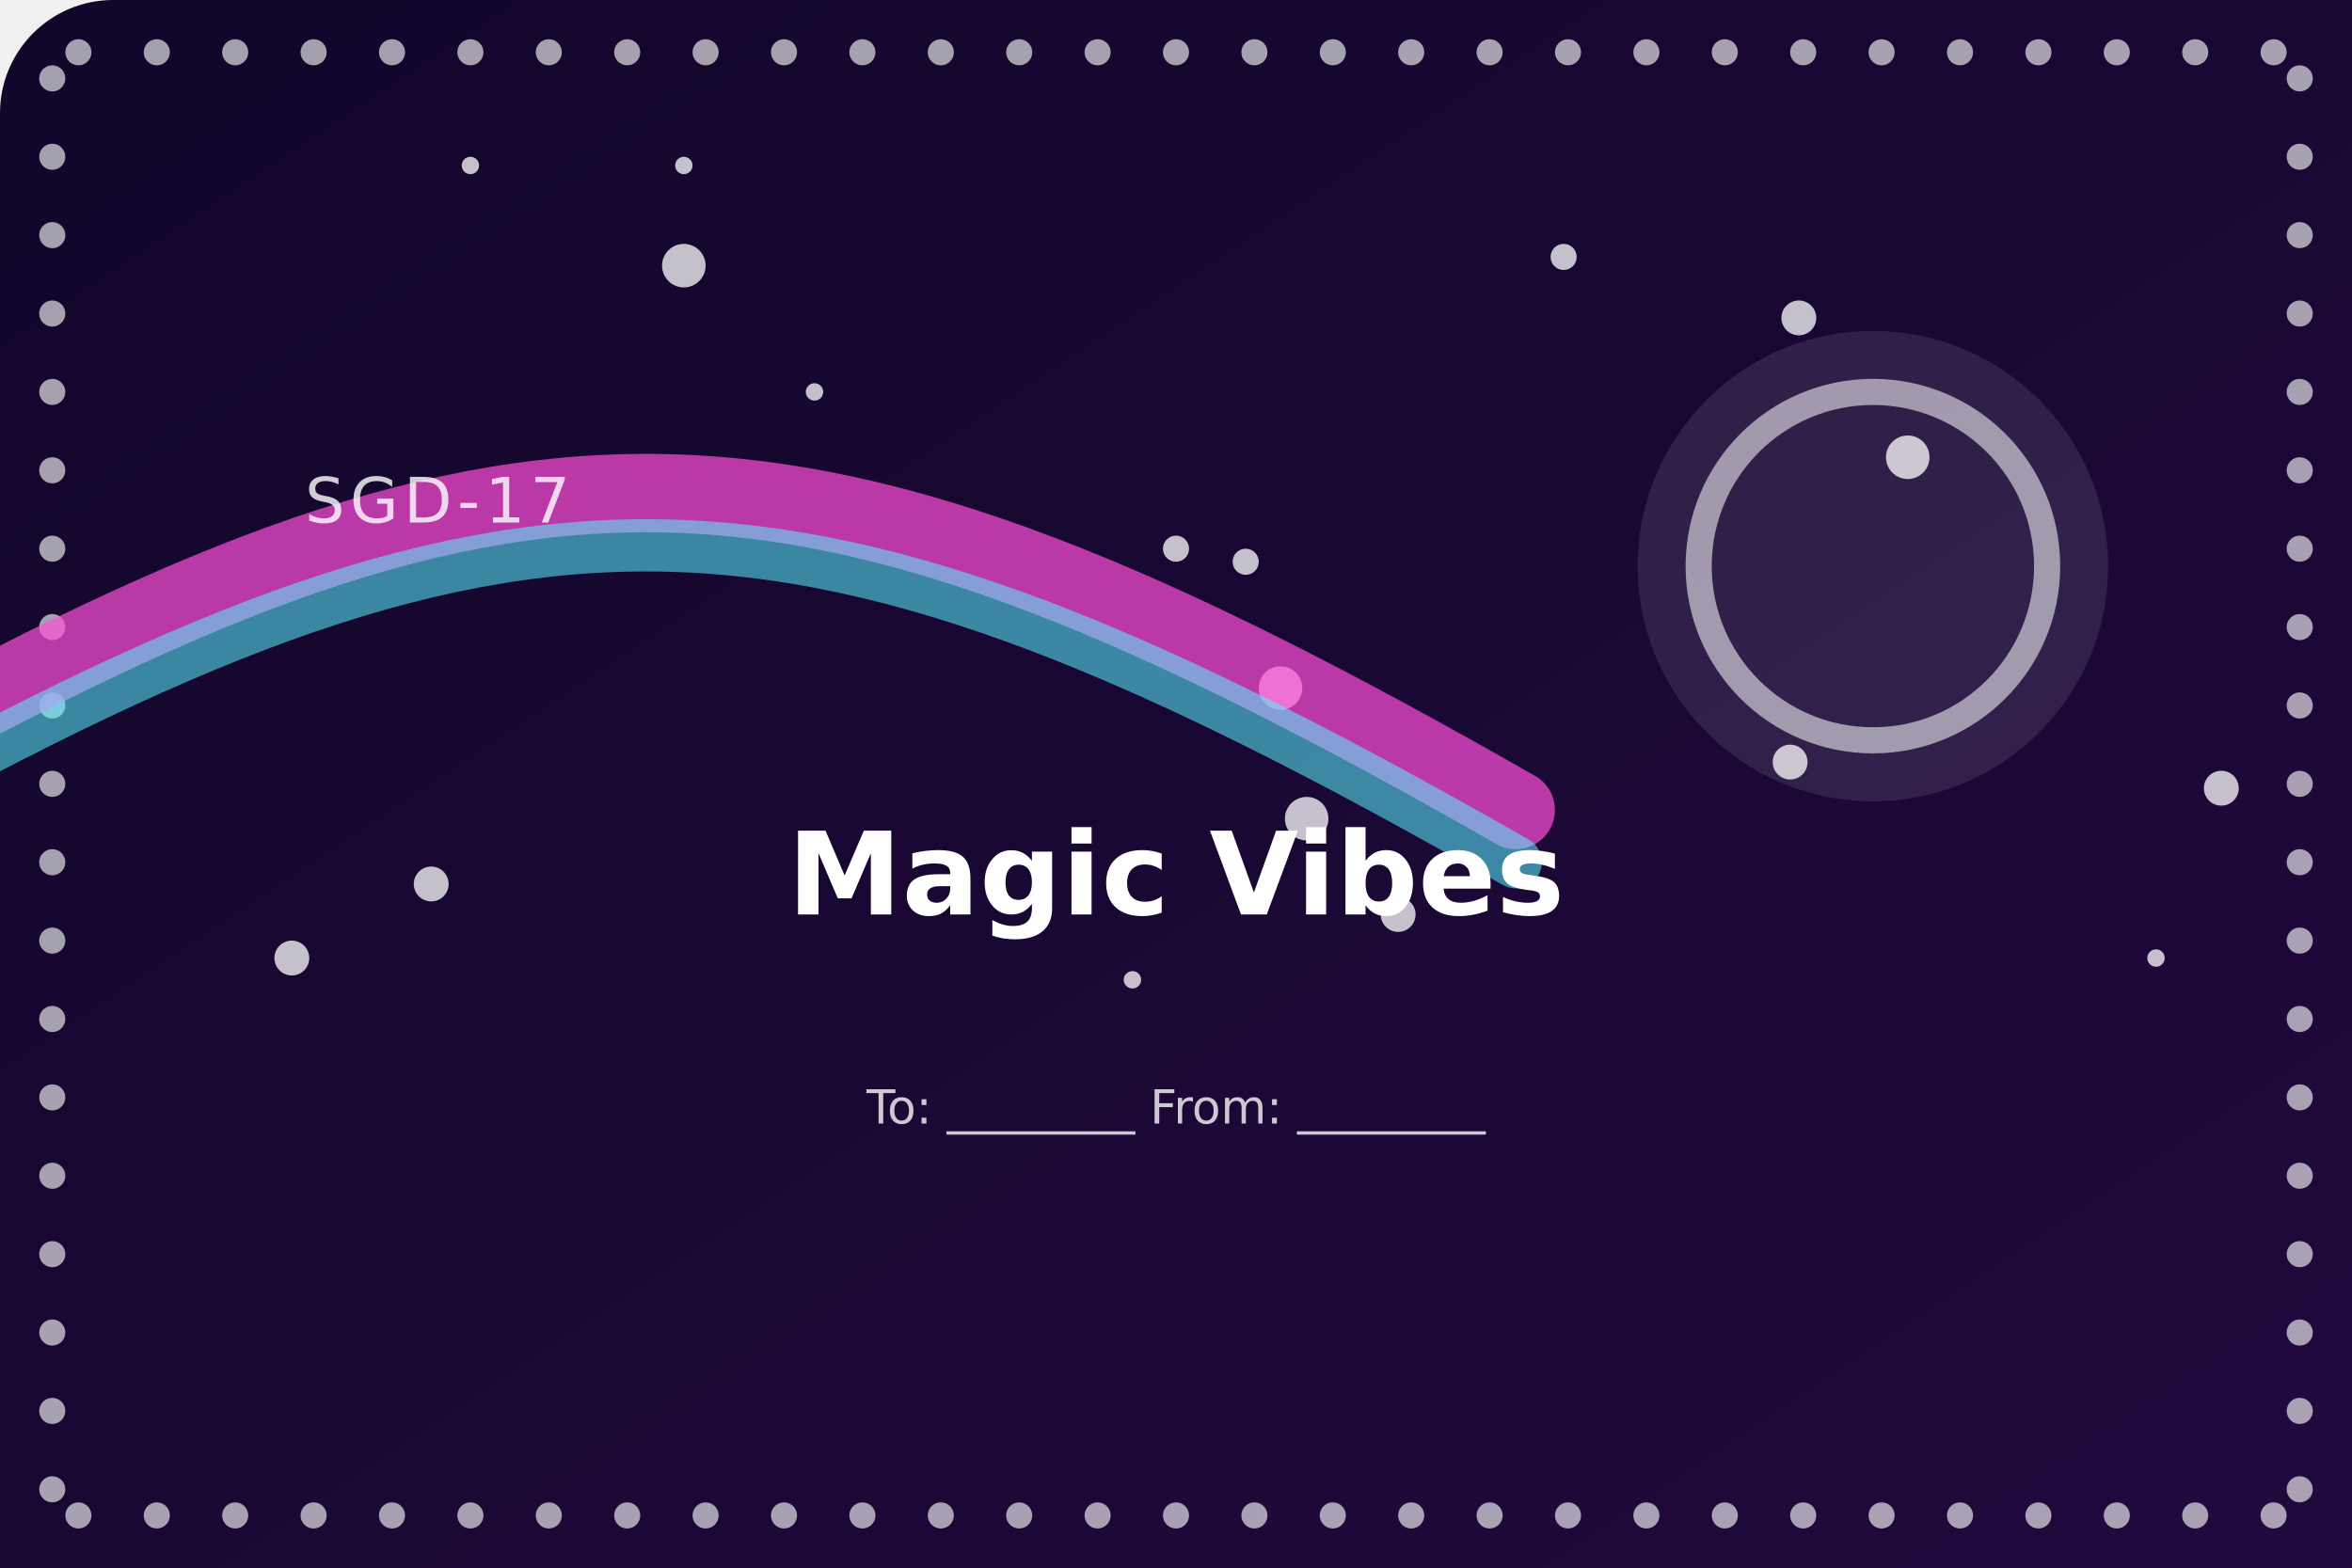
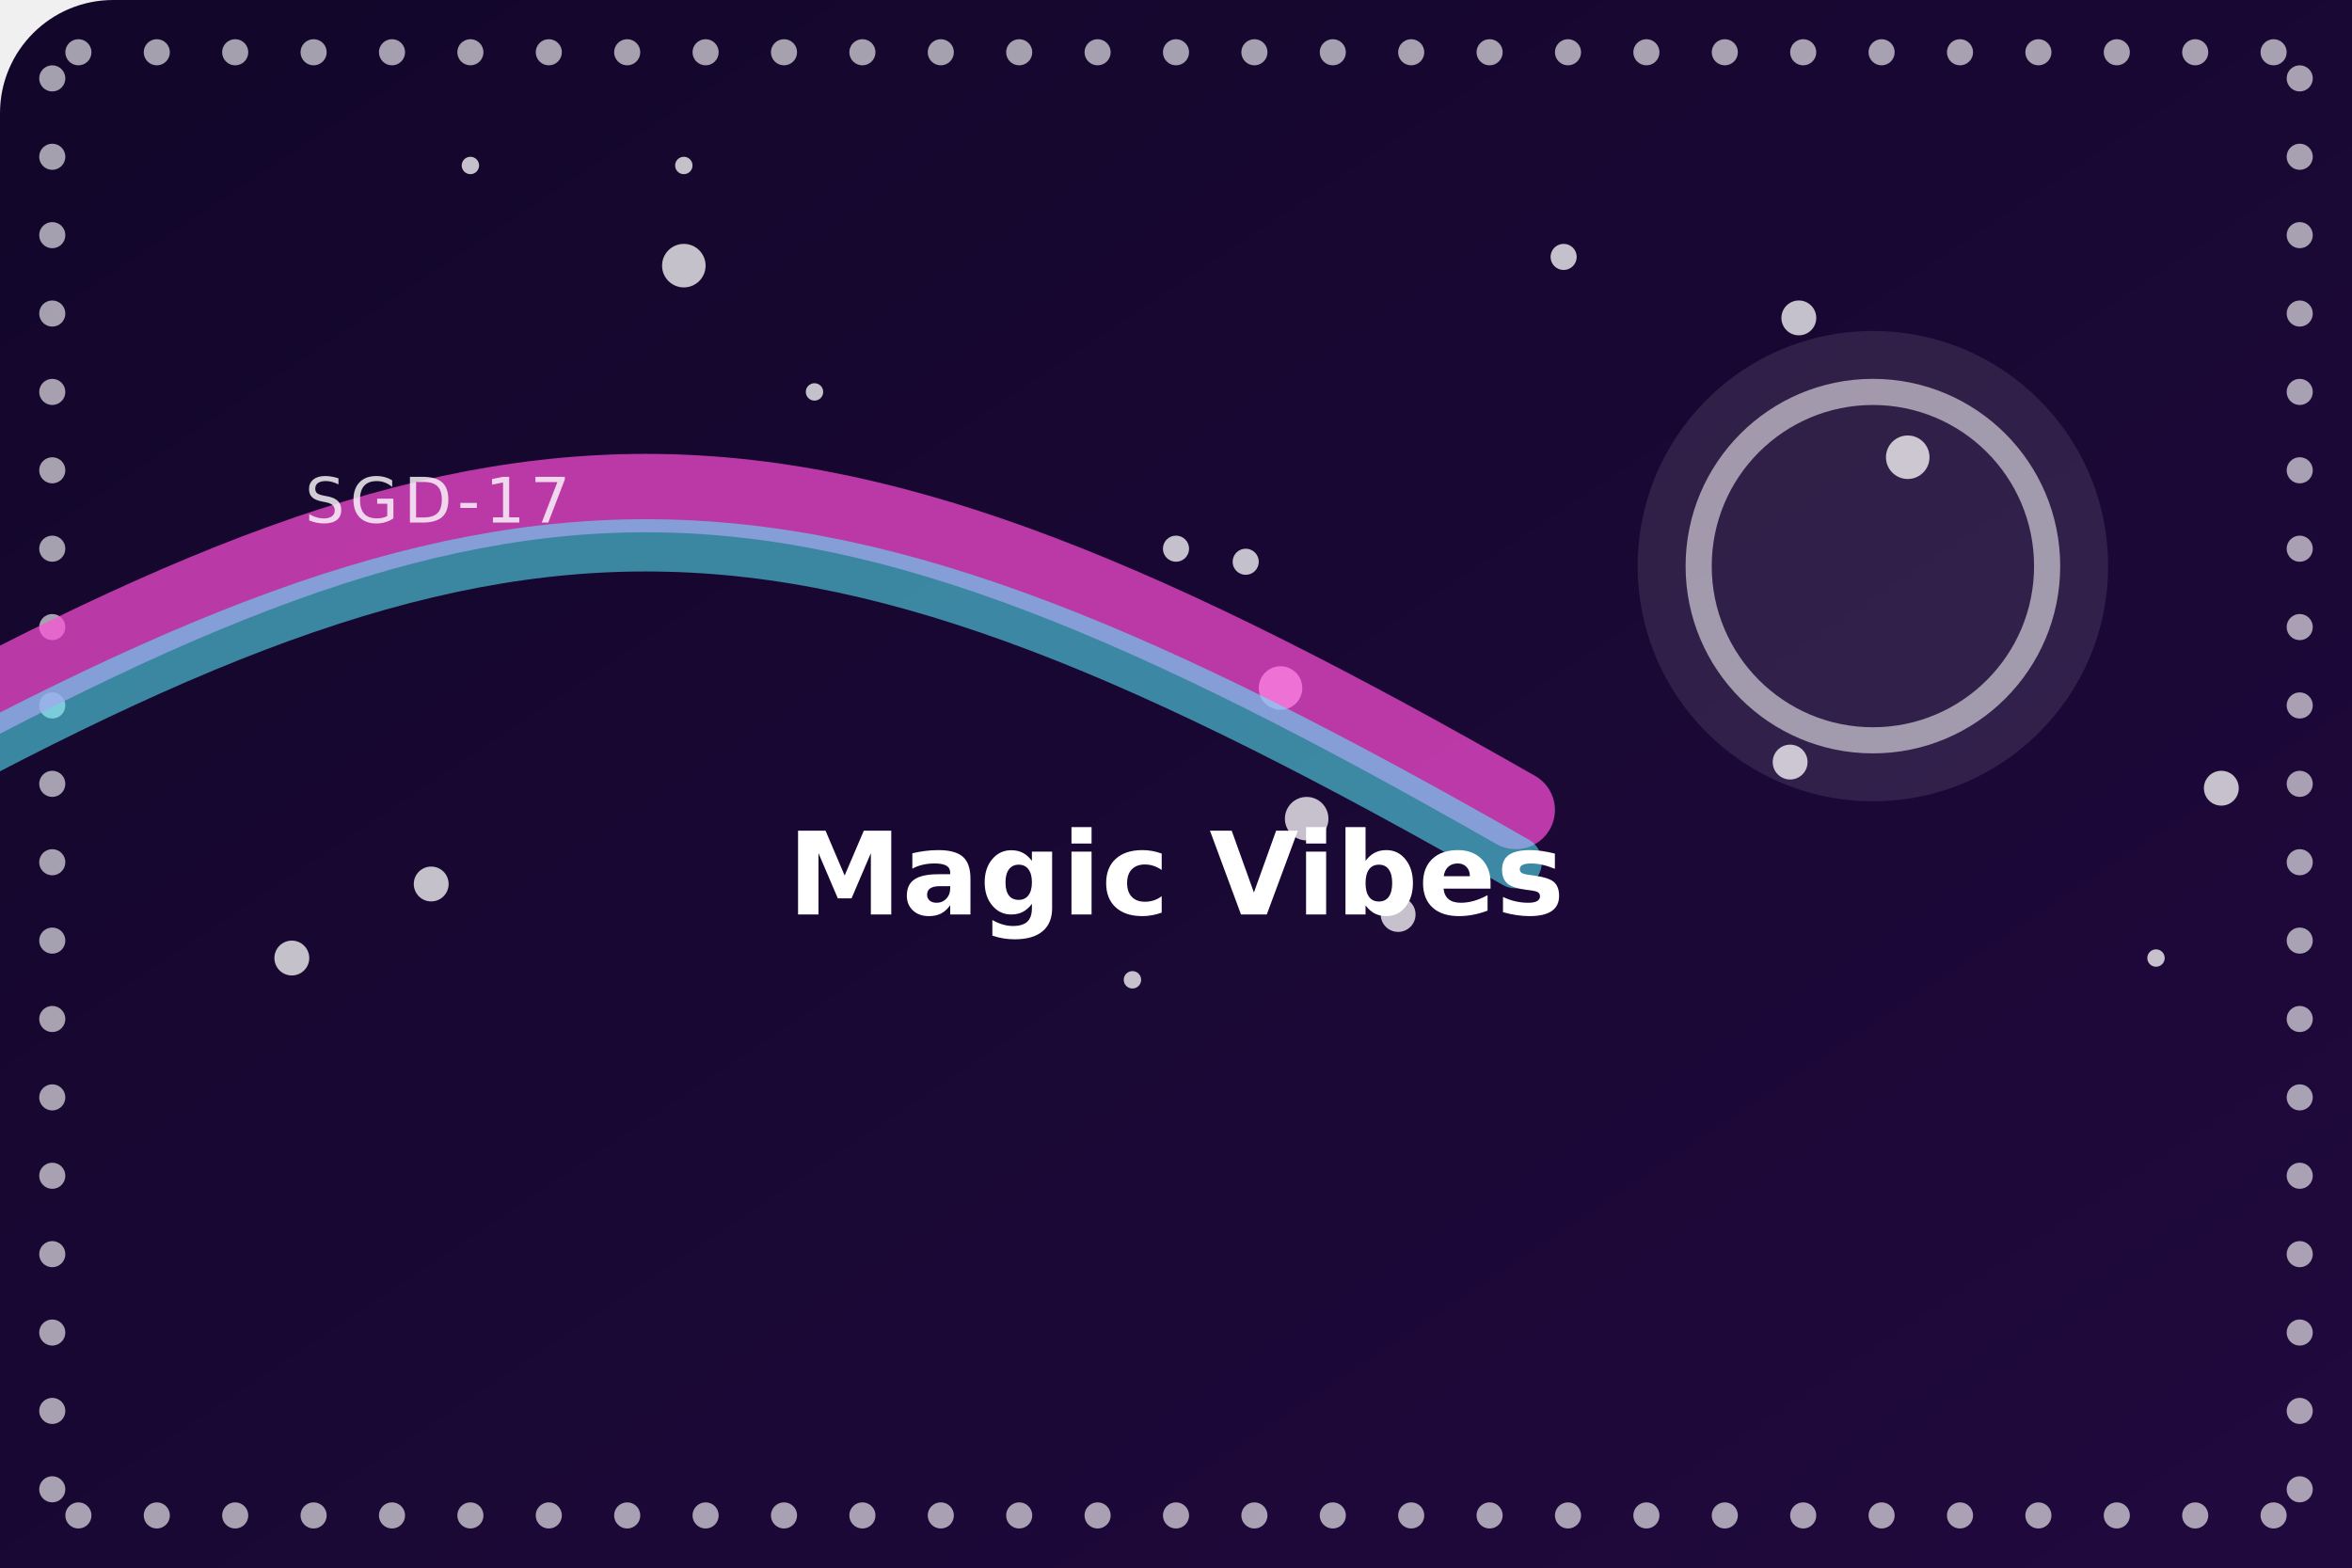
<svg xmlns="http://www.w3.org/2000/svg" width="1500" height="1000" viewBox="0 0 900 600">
  <defs>
    <linearGradient id="bg" x1="0" y1="0" x2="1" y2="1">
      <stop offset="0" stop-color="#12062a" />
      <stop offset="1" stop-color="#2a0b4a" />
    </linearGradient>
    <filter id="softShadow" x="-33.33" y="-33.33" width="140%" height="140%">
      <feDropShadow dx="0" dy="13.33" stdDeviation="16.67" flood-color="rgba(0,0,0,0.35)" />
    </filter>
  </defs>
  <rect x="0" y="0" width="1500" height="1000" rx="43.33" fill="url(#bg)" />
  <g opacity="0.95">
    <circle cx="30" cy="20" r="5" fill="rgba(255,255,255,0.65)" />
    <circle cx="30" cy="580" r="5" fill="rgba(255,255,255,0.65)" />
    <circle cx="60" cy="20" r="5" fill="rgba(255,255,255,0.65)" />
    <circle cx="60" cy="580" r="5" fill="rgba(255,255,255,0.65)" />
    <circle cx="90" cy="20" r="5" fill="rgba(255,255,255,0.65)" />
    <circle cx="90" cy="580" r="5" fill="rgba(255,255,255,0.65)" />
    <circle cx="120" cy="20" r="5" fill="rgba(255,255,255,0.65)" />
    <circle cx="120" cy="580" r="5" fill="rgba(255,255,255,0.65)" />
    <circle cx="150" cy="20" r="5" fill="rgba(255,255,255,0.65)" />
    <circle cx="150" cy="580" r="5" fill="rgba(255,255,255,0.65)" />
    <circle cx="180" cy="20" r="5" fill="rgba(255,255,255,0.65)" />
    <circle cx="180" cy="580" r="5" fill="rgba(255,255,255,0.65)" />
    <circle cx="210" cy="20" r="5" fill="rgba(255,255,255,0.65)" />
    <circle cx="210" cy="580" r="5" fill="rgba(255,255,255,0.65)" />
    <circle cx="240" cy="20" r="5" fill="rgba(255,255,255,0.65)" />
    <circle cx="240" cy="580" r="5" fill="rgba(255,255,255,0.65)" />
    <circle cx="270" cy="20" r="5" fill="rgba(255,255,255,0.65)" />
    <circle cx="270" cy="580" r="5" fill="rgba(255,255,255,0.65)" />
    <circle cx="300" cy="20" r="5" fill="rgba(255,255,255,0.65)" />
    <circle cx="300" cy="580" r="5" fill="rgba(255,255,255,0.65)" />
    <circle cx="330" cy="20" r="5" fill="rgba(255,255,255,0.65)" />
    <circle cx="330" cy="580" r="5" fill="rgba(255,255,255,0.65)" />
    <circle cx="360" cy="20" r="5" fill="rgba(255,255,255,0.65)" />
    <circle cx="360" cy="580" r="5" fill="rgba(255,255,255,0.65)" />
    <circle cx="390" cy="20" r="5" fill="rgba(255,255,255,0.65)" />
    <circle cx="390" cy="580" r="5" fill="rgba(255,255,255,0.65)" />
    <circle cx="420" cy="20" r="5" fill="rgba(255,255,255,0.65)" />
    <circle cx="420" cy="580" r="5" fill="rgba(255,255,255,0.65)" />
    <circle cx="450" cy="20" r="5" fill="rgba(255,255,255,0.65)" />
    <circle cx="450" cy="580" r="5" fill="rgba(255,255,255,0.65)" />
    <circle cx="480" cy="20" r="5" fill="rgba(255,255,255,0.65)" />
    <circle cx="480" cy="580" r="5" fill="rgba(255,255,255,0.65)" />
    <circle cx="510" cy="20" r="5" fill="rgba(255,255,255,0.65)" />
    <circle cx="510" cy="580" r="5" fill="rgba(255,255,255,0.65)" />
    <circle cx="540" cy="20" r="5" fill="rgba(255,255,255,0.65)" />
    <circle cx="540" cy="580" r="5" fill="rgba(255,255,255,0.65)" />
    <circle cx="570" cy="20" r="5" fill="rgba(255,255,255,0.65)" />
    <circle cx="570" cy="580" r="5" fill="rgba(255,255,255,0.65)" />
    <circle cx="600" cy="20" r="5" fill="rgba(255,255,255,0.65)" />
    <circle cx="600" cy="580" r="5" fill="rgba(255,255,255,0.65)" />
    <circle cx="630" cy="20" r="5" fill="rgba(255,255,255,0.65)" />
    <circle cx="630" cy="580" r="5" fill="rgba(255,255,255,0.65)" />
    <circle cx="660" cy="20" r="5" fill="rgba(255,255,255,0.65)" />
    <circle cx="660" cy="580" r="5" fill="rgba(255,255,255,0.65)" />
    <circle cx="690" cy="20" r="5" fill="rgba(255,255,255,0.65)" />
    <circle cx="690" cy="580" r="5" fill="rgba(255,255,255,0.65)" />
    <circle cx="720" cy="20" r="5" fill="rgba(255,255,255,0.65)" />
    <circle cx="720" cy="580" r="5" fill="rgba(255,255,255,0.65)" />
    <circle cx="750" cy="20" r="5" fill="rgba(255,255,255,0.65)" />
    <circle cx="750" cy="580" r="5" fill="rgba(255,255,255,0.65)" />
    <circle cx="780" cy="20" r="5" fill="rgba(255,255,255,0.65)" />
    <circle cx="780" cy="580" r="5" fill="rgba(255,255,255,0.65)" />
    <circle cx="810" cy="20" r="5" fill="rgba(255,255,255,0.65)" />
    <circle cx="810" cy="580" r="5" fill="rgba(255,255,255,0.65)" />
    <circle cx="840" cy="20" r="5" fill="rgba(255,255,255,0.65)" />
    <circle cx="840" cy="580" r="5" fill="rgba(255,255,255,0.65)" />
    <circle cx="870" cy="20" r="5" fill="rgba(255,255,255,0.65)" />
    <circle cx="870" cy="580" r="5" fill="rgba(255,255,255,0.65)" />
    <circle cx="20" cy="30" r="5" fill="rgba(255,255,255,0.65)" />
    <circle cx="880" cy="30" r="5" fill="rgba(255,255,255,0.65)" />
    <circle cx="20" cy="60" r="5" fill="rgba(255,255,255,0.65)" />
    <circle cx="880" cy="60" r="5" fill="rgba(255,255,255,0.65)" />
    <circle cx="20" cy="90" r="5" fill="rgba(255,255,255,0.65)" />
    <circle cx="880" cy="90" r="5" fill="rgba(255,255,255,0.65)" />
    <circle cx="20" cy="120" r="5" fill="rgba(255,255,255,0.65)" />
    <circle cx="880" cy="120" r="5" fill="rgba(255,255,255,0.65)" />
    <circle cx="20" cy="150" r="5" fill="rgba(255,255,255,0.65)" />
    <circle cx="880" cy="150" r="5" fill="rgba(255,255,255,0.65)" />
    <circle cx="20" cy="180" r="5" fill="rgba(255,255,255,0.65)" />
    <circle cx="880" cy="180" r="5" fill="rgba(255,255,255,0.65)" />
    <circle cx="20" cy="210" r="5" fill="rgba(255,255,255,0.65)" />
    <circle cx="880" cy="210" r="5" fill="rgba(255,255,255,0.65)" />
    <circle cx="20" cy="240" r="5" fill="rgba(255,255,255,0.65)" />
    <circle cx="880" cy="240" r="5" fill="rgba(255,255,255,0.65)" />
    <circle cx="20" cy="270" r="5" fill="rgba(255,255,255,0.65)" />
    <circle cx="880" cy="270" r="5" fill="rgba(255,255,255,0.65)" />
    <circle cx="20" cy="300" r="5" fill="rgba(255,255,255,0.65)" />
    <circle cx="880" cy="300" r="5" fill="rgba(255,255,255,0.65)" />
    <circle cx="20" cy="330" r="5" fill="rgba(255,255,255,0.65)" />
    <circle cx="880" cy="330" r="5" fill="rgba(255,255,255,0.65)" />
    <circle cx="20" cy="360" r="5" fill="rgba(255,255,255,0.65)" />
    <circle cx="880" cy="360" r="5" fill="rgba(255,255,255,0.65)" />
    <circle cx="20" cy="390" r="5" fill="rgba(255,255,255,0.65)" />
    <circle cx="880" cy="390" r="5" fill="rgba(255,255,255,0.65)" />
    <circle cx="20" cy="420" r="5" fill="rgba(255,255,255,0.65)" />
    <circle cx="880" cy="420" r="5" fill="rgba(255,255,255,0.65)" />
    <circle cx="20" cy="450" r="5" fill="rgba(255,255,255,0.65)" />
    <circle cx="880" cy="450" r="5" fill="rgba(255,255,255,0.65)" />
    <circle cx="20" cy="480" r="5" fill="rgba(255,255,255,0.65)" />
    <circle cx="880" cy="480" r="5" fill="rgba(255,255,255,0.65)" />
    <circle cx="20" cy="510" r="5" fill="rgba(255,255,255,0.65)" />
    <circle cx="880" cy="510" r="5" fill="rgba(255,255,255,0.65)" />
    <circle cx="20" cy="540" r="5" fill="rgba(255,255,255,0.65)" />
    <circle cx="880" cy="540" r="5" fill="rgba(255,255,255,0.65)" />
    <circle cx="20" cy="570" r="5" fill="rgba(255,255,255,0.65)" />
    <circle cx="880" cy="570" r="5" fill="rgba(255,255,255,0.65)" />
  </g>
  <g>
    <circle cx="490" cy="263.33" r="8.33" fill="rgba(255,255,255,0.75)" />
    <circle cx="598.33" cy="98.33" r="5" fill="rgba(255,255,255,0.75)" />
    <circle cx="433.33" cy="375" r="3.33" fill="rgba(255,255,255,0.75)" />
    <circle cx="850" cy="301.67" r="6.67" fill="rgba(255,255,255,0.75)" />
    <circle cx="688.33" cy="121.67" r="6.67" fill="rgba(255,255,255,0.75)" />
    <circle cx="311.67" cy="150" r="3.33" fill="rgba(255,255,255,0.75)" />
    <circle cx="450" cy="210" r="5" fill="rgba(255,255,255,0.75)" />
    <circle cx="500" cy="313.33" r="8.33" fill="rgba(255,255,255,0.75)" />
    <circle cx="825" cy="366.67" r="3.33" fill="rgba(255,255,255,0.75)" />
    <circle cx="535" cy="350" r="6.67" fill="rgba(255,255,255,0.75)" />
    <circle cx="165" cy="338.33" r="6.67" fill="rgba(255,255,255,0.75)" />
    <circle cx="730" cy="175" r="8.33" fill="rgba(255,255,255,0.75)" />
    <circle cx="476.67" cy="215" r="5" fill="rgba(255,255,255,0.75)" />
    <circle cx="261.67" cy="101.67" r="8.33" fill="rgba(255,255,255,0.75)" />
    <circle cx="180" cy="63.33" r="3.33" fill="rgba(255,255,255,0.75)" />
    <circle cx="261.67" cy="63.33" r="3.33" fill="rgba(255,255,255,0.75)" />
    <circle cx="111.67" cy="366.67" r="6.67" fill="rgba(255,255,255,0.75)" />
    <circle cx="685" cy="291.67" r="6.67" fill="rgba(255,255,255,0.75)" />
    <path d="M-66.67 300 C200 150 300 150 580 310" stroke="#ff4fd8" stroke-width="30" fill="none" opacity="0.7" stroke-linecap="round" />
    <path d="M-66.67 320 C200 170 300 170 580 330" stroke="#5af0ff" stroke-width="20" fill="none" opacity="0.55" stroke-linecap="round" />
    <circle cx="716.67" cy="216.67" r="90" fill="rgba(255,255,255,0.10)" />
    <circle cx="716.67" cy="216.67" r="66.67" fill="none" stroke="rgba(255,255,255,0.55)" stroke-width="10" />
  </g>
  <g filter="url(#softShadow)">
    <rect x="73.33" y="86.67" width="753.33" height="426.67" rx="36.67" fill="rgba(0,0,0,0.22)" stroke="rgba(255,255,255,0.22)" stroke-width="3.33" />
  </g>
  <text x="116.67" y="200" font-family="DejaVu Sans, Arial, sans-serif" font-size="24" fill="rgba(255,255,255,0.80)" letter-spacing="2">SGD-17</text>
  <text x="450" y="350" text-anchor="middle" font-family="DejaVu Sans, Arial, sans-serif" font-size="44" font-weight="700" fill="#ffffff">Magic Vibes</text>
-   <text x="450" y="430" text-anchor="middle" font-family="DejaVu Sans, Arial, sans-serif" font-size="18" fill="rgba(255,255,255,0.78)">To: ________   From: ________</text>
</svg>
